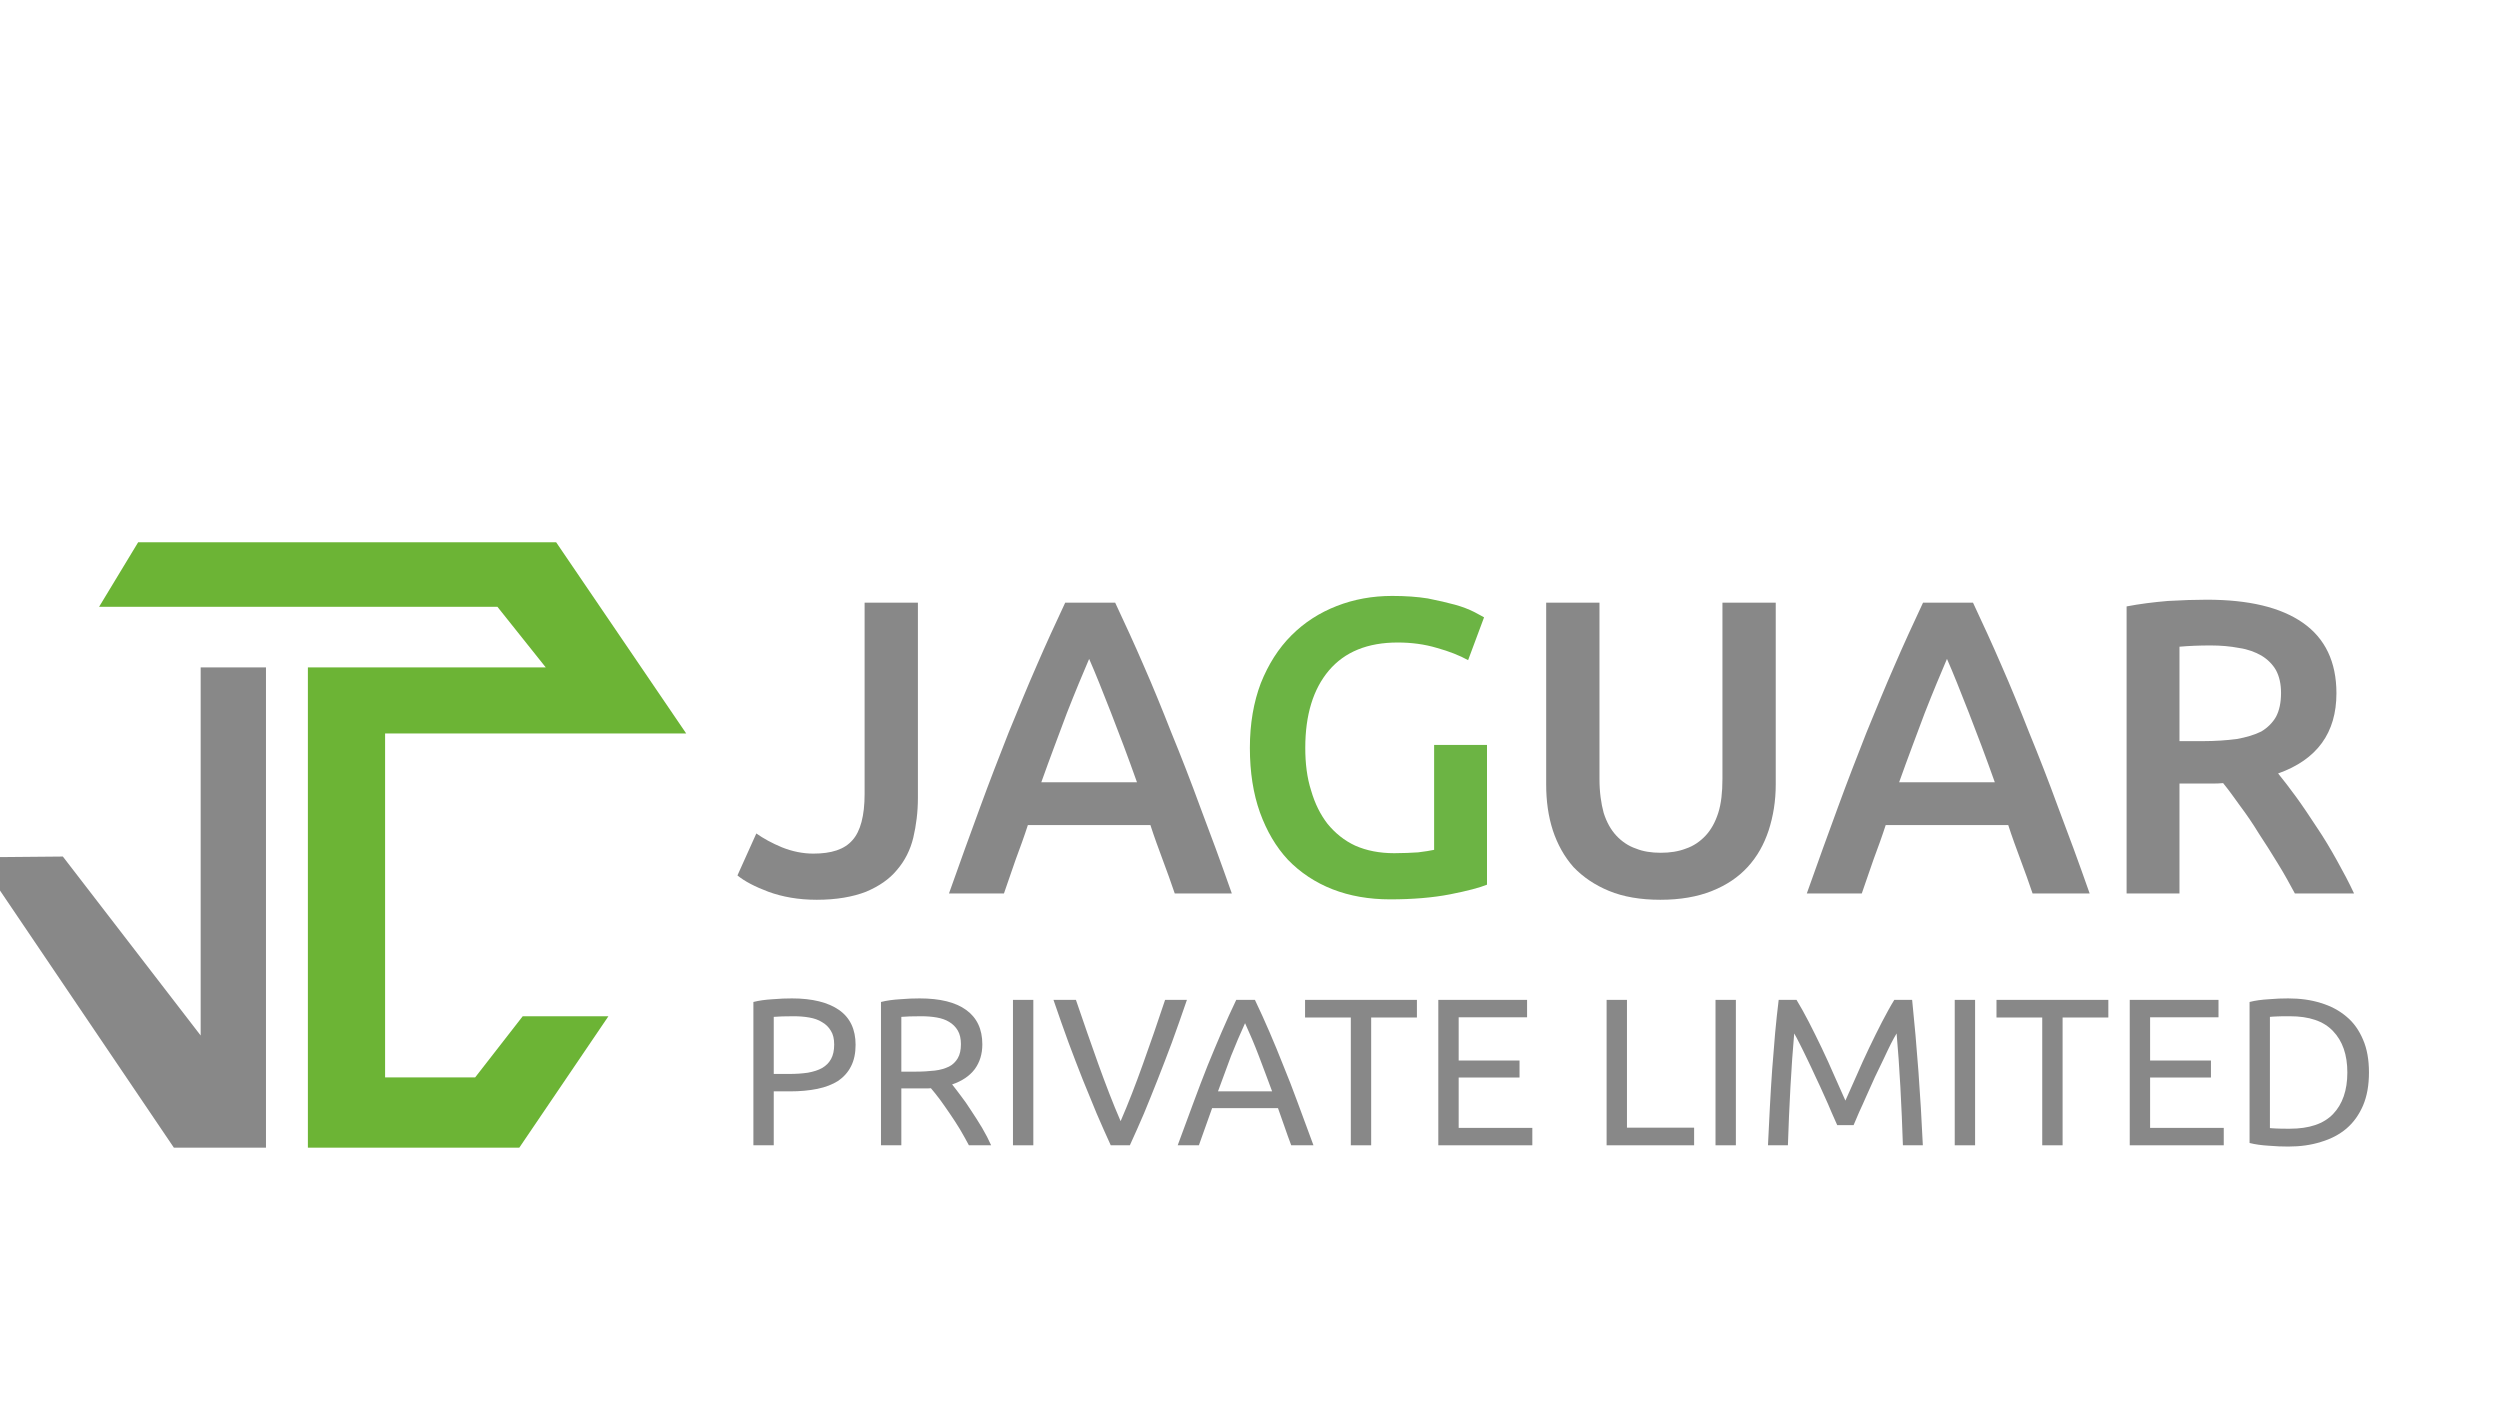
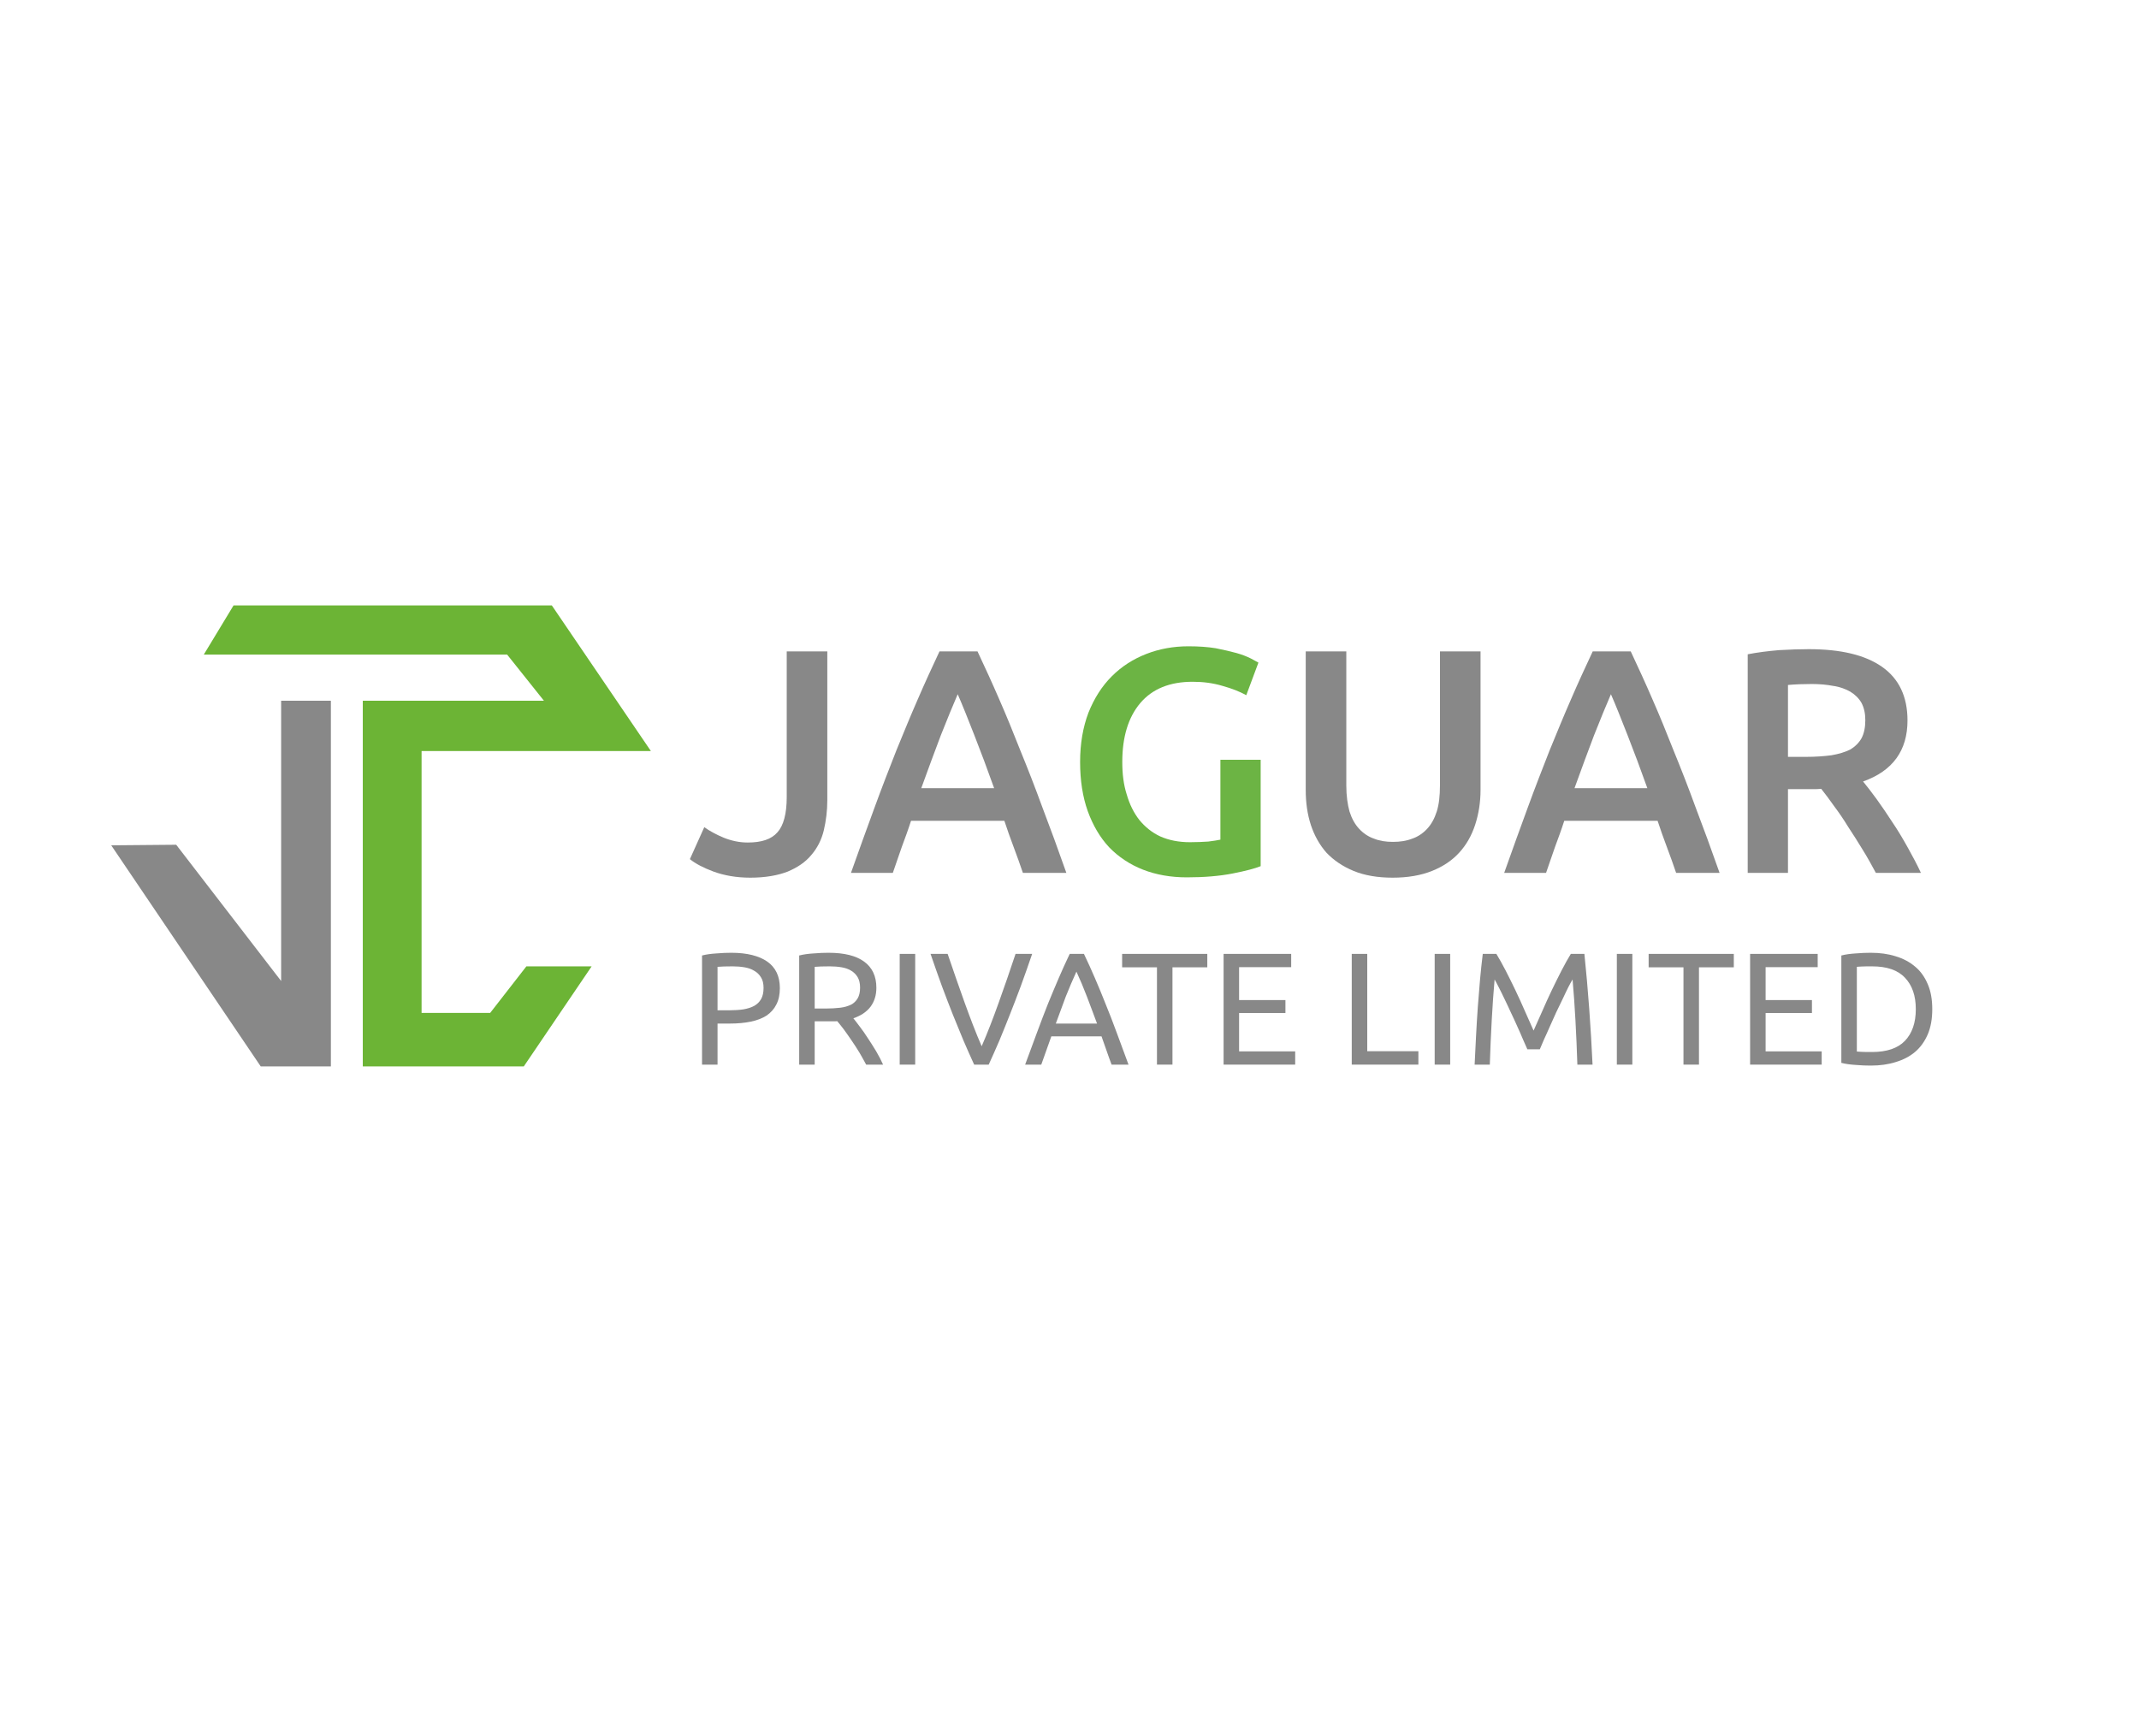
- <svg xmlns="http://www.w3.org/2000/svg" xmlns:xlink="http://www.w3.org/1999/xlink" version="1.1" width="890" height="500" viewBox="60 90 890 500">
+ <svg xmlns="http://www.w3.org/2000/svg" xmlns:xlink="http://www.w3.org/1999/xlink" version="1.1" width="1000" height="811.419" viewBox="0 0 1000 811.419">
  <defs>
    <path id="font_1_45" d="M.435 .228C.435 .194 .431 .163 .424 .133 .417 .104 .404 .078 .385 .056 .367 .034 .342 .017 .311 .004 .28-.008 .241-.015 .194-.015 .15-.015 .112-.008 .079 .004 .047 .016 .022 .029 .005 .043L.05 .143C.067 .131 .087 .12 .111 .11 .136 .1 .161 .095 .186 .095 .229 .095 .26 .105 .279 .127 .298 .148 .308 .185 .308 .237V.693H.435V.228Z" />
    <path id="font_1_36" d="M.543 0C.534 .027 .524 .054 .514 .081 .504 .108 .494 .135 .485 .163H.193C.184 .135 .174 .108 .164 .081 .155 .054 .145 .027 .136 0H.005C.031 .074 .056 .142 .079 .205 .102 .268 .125 .327 .147 .383 .17 .439 .192 .493 .214 .543 .236 .594 .259 .644 .282 .693H.401C.424 .644 .447 .594 .469 .543 .491 .493 .513 .439 .535 .383 .558 .327 .581 .268 .604 .205 .628 .142 .653 .074 .679 0H.543M.339 .559C.324 .524 .306 .481 .286 .43 .267 .379 .246 .324 .225 .265H.453C.432 .324 .411 .38 .391 .431 .371 .482 .354 .525 .339 .559Z" />
    <path id="font_1_42" d="M.407 .598C.336 .598 .281 .576 .243 .531 .206 .487 .187 .426 .187 .347 .187 .31 .191 .276 .201 .245 .21 .214 .223 .188 .24 .166 .258 .144 .28 .126 .306 .114 .333 .102 .364 .096 .399 .096 .421 .096 .44 .097 .456 .098 .472 .1 .485 .102 .494 .104V.354H.62V.021C.603 .014 .573 .006 .532-.002 .491-.01 .443-.014 .389-.014 .339-.014 .293-.006 .252 .01 .211 .026 .175 .05 .146 .08 .117 .111 .095 .149 .079 .193 .063 .238 .055 .289 .055 .347 .055 .405 .064 .456 .081 .501 .099 .546 .123 .584 .154 .615 .185 .646 .221 .669 .262 .685 .303 .701 .347 .709 .394 .709 .426 .709 .454 .707 .479 .703 .504 .698 .526 .693 .544 .688 .562 .683 .577 .677 .589 .671 .6 .665 .608 .661 .613 .658L.575 .556C.555 .567 .53 .577 .501 .585 .471 .594 .44 .598 .407 .598Z" />
    <path id="font_1_56" d="M.35-.015C.303-.015 .262-.008 .228 .006 .194 .02 .166 .039 .143 .063 .121 .088 .105 .117 .094 .15 .083 .184 .078 .22 .078 .26V.693H.205V.273C.205 .241 .209 .214 .215 .192 .222 .17 .232 .152 .245 .138 .258 .124 .274 .113 .292 .107 .309 .1 .329 .097 .351 .097 .373 .097 .393 .1 .411 .107 .429 .113 .445 .124 .458 .138 .471 .152 .481 .17 .488 .192 .495 .214 .498 .241 .498 .273V.693H.625V.26C.625 .22 .619 .184 .608 .15 .597 .117 .581 .088 .558 .063 .536 .039 .508 .02 .473 .006 .438-.008 .397-.015 .35-.015Z" />
    <path id="font_1_53" d="M.274 .7C.374 .7 .45 .682 .503 .645 .556 .608 .583 .552 .583 .477 .583 .383 .537 .319 .444 .286 .457 .27 .471 .252 .487 .23 .503 .208 .519 .184 .536 .158 .553 .133 .569 .106 .584 .079 .599 .052 .613 .026 .625 0H.484C.471 .024 .458 .048 .443 .072 .428 .097 .413 .12 .398 .143 .384 .166 .369 .188 .354 .208 .339 .229 .326 .247 .313 .263 .304 .262 .296 .262 .289 .262 .282 .262 .276 .262 .27 .262H.209V0H.083V.684C.114 .69 .146 .694 .181 .697 .216 .699 .247 .7 .274 .7M.283 .591C.256 .591 .232 .59 .209 .588V.363H.264C.295 .363 .322 .365 .345 .368 .368 .372 .388 .378 .404 .386 .419 .395 .431 .407 .439 .421 .447 .436 .451 .455 .451 .478 .451 .499 .447 .517 .439 .532 .431 .546 .419 .558 .404 .567 .39 .575 .372 .582 .351 .585 .33 .589 .308 .591 .283 .591Z" />
    <path id="font_2_51" d="M.27 .7C.367 .7 .442 .681 .494 .645 .547 .608 .573 .552 .573 .479 .573 .439 .566 .405 .551 .376 .537 .348 .516 .325 .49 .307 .463 .29 .43 .277 .391 .269 .352 .261 .309 .257 .26 .257H.183V0H.086V.683C.113 .69 .144 .694 .177 .696 .211 .699 .242 .7 .27 .7M.278 .615C.237 .615 .205 .614 .183 .612V.34H.256C.289 .34 .319 .342 .346 .346 .373 .351 .395 .358 .413 .368 .432 .379 .446 .393 .456 .411 .466 .429 .471 .452 .471 .48 .471 .507 .466 .529 .455 .546 .445 .563 .431 .577 .413 .587 .396 .598 .375 .605 .352 .609 .329 .613 .304 .615 .278 .615Z" />
    <path id="font_2_53" d="M.425 .29C.436 .277 .449 .259 .465 .238 .482 .216 .499 .192 .516 .165 .533 .139 .551 .112 .568 .083 .585 .054 .599 .027 .611 0H.505C.492 .025 .477 .051 .462 .077 .446 .103 .43 .128 .414 .151 .398 .175 .382 .197 .367 .218 .351 .239 .337 .257 .324 .272 .315 .271 .307 .271 .298 .271 .288 .271 .279 .271 .27 .271H.183V0H.086V.683C.113 .69 .144 .694 .177 .696 .211 .699 .242 .7 .27 .7 .367 .7 .441 .682 .492 .645 .543 .608 .569 .554 .569 .481 .569 .435 .557 .396 .533 .363 .508 .33 .472 .306 .425 .29M.278 .615C.237 .615 .205 .614 .183 .612V.351H.252C.285 .351 .315 .353 .342 .356 .369 .359 .391 .366 .41 .375 .428 .384 .442 .398 .452 .415 .462 .432 .467 .454 .467 .482 .467 .508 .462 .53 .452 .547 .442 .564 .428 .578 .411 .588 .395 .598 .375 .605 .352 .609 .329 .613 .304 .615 .278 .615Z" />
    <path id="font_2_44" d="M.086 .693H.183V0H.086V.693Z" />
    <path id="font_2_57" d="M.646 .693C.621 .62 .597 .552 .574 .489 .551 .427 .528 .368 .506 .312 .484 .256 .462 .202 .441 .151 .419 .1 .397 .05 .374 0H.283C.26 .05 .238 .1 .216 .151 .195 .202 .173 .256 .15 .312 .128 .368 .105 .427 .082 .489 .059 .552 .035 .62 .01 .693H.117C.153 .588 .188 .486 .223 .389 .258 .292 .293 .2 .33 .115 .367 .2 .402 .291 .437 .389 .472 .486 .507 .588 .542 .693H.646Z" />
    <path id="font_2_36" d="M.549 0C.538 .03 .527 .059 .517 .089 .507 .118 .497 .147 .486 .177H.172L.109 0H.008C.035 .073 .06 .141 .083 .203 .106 .266 .129 .325 .151 .381 .174 .437 .196 .49 .218 .541 .24 .592 .263 .643 .287 .693H.376C.4 .643 .423 .592 .445 .541 .467 .49 .489 .437 .511 .381 .534 .325 .557 .266 .58 .203 .603 .141 .628 .073 .655 0H.549M.458 .257C.437 .315 .415 .371 .395 .425 .374 .48 .352 .532 .329 .582 .306 .532 .284 .48 .262 .425 .242 .371 .221 .315 .2 .257H.458Z" />
    <path id="font_2_55" d="M.549 .693V.609H.331V0H.234V.609H.016V.693H.549Z" />
    <path id="font_2_40" d="M.086 0V.693H.509V.61H.183V.404H.473V.323H.183V.083H.534V0H.086Z" />
    <path id="font_2_3" d="" />
    <path id="font_2_47" d="M.503 .084V0H.086V.693H.183V.084H.503Z" />
    <path id="font_2_48" d="M.397 .096C.39 .112 .381 .132 .37 .157 .36 .182 .348 .208 .335 .237 .322 .266 .309 .295 .294 .326 .28 .356 .267 .385 .254 .411 .241 .438 .229 .463 .218 .484 .207 .505 .199 .522 .192 .533 .185 .454 .179 .369 .174 .277 .169 .186 .165 .093 .162 0H.067C.07 .06 .073 .12 .076 .181 .079 .242 .083 .302 .087 .361 .092 .42 .096 .478 .101 .534 .106 .59 .112 .643 .118 .693H.203C.221 .664 .24 .629 .261 .589 .282 .549 .302 .507 .323 .464 .344 .42 .364 .376 .383 .332 .402 .289 .42 .249 .436 .213 .452 .249 .47 .289 .489 .332 .508 .376 .528 .42 .549 .464 .57 .507 .59 .549 .611 .589 .632 .629 .651 .664 .669 .693H.754C.777 .47 .794 .239 .805 0H.71C.707 .093 .703 .186 .698 .277 .693 .369 .687 .454 .68 .533 .673 .522 .664 .505 .653 .484 .642 .463 .631 .438 .618 .411 .605 .385 .592 .356 .577 .326 .563 .295 .55 .266 .537 .237 .524 .208 .513 .182 .501 .157 .49 .132 .482 .112 .475 .096H.397Z" />
    <path id="font_2_39" d="M.655 .347C.655 .287 .646 .235 .627 .19 .608 .146 .582 .109 .548 .08 .514 .051 .473 .03 .426 .016 .379 .001 .327-.006 .27-.006 .242-.006 .211-.005 .177-.002 .144-0 .113 .004 .086 .011V.683C.113 .69 .144 .694 .177 .696 .211 .699 .242 .7 .27 .7 .327 .7 .379 .693 .426 .678 .473 .664 .514 .642 .548 .613 .582 .585 .608 .548 .627 .503 .646 .459 .655 .407 .655 .347M.278 .079C.37 .079 .439 .102 .484 .149 .529 .196 .552 .262 .552 .347 .552 .432 .529 .497 .484 .544 .439 .592 .37 .615 .278 .615 .251 .615 .229 .615 .214 .614 .199 .613 .189 .613 .183 .612V.082C.189 .081 .199 .081 .214 .08 .229 .079 .251 .079 .278 .079Z" />
  </defs>
  <g>
    <g>
      <path transform="matrix(1,0,0,-1,95.2796,306.0189)" d="M0 0 13.911 22.984H162.701L209.005-45.094H101.814V-167.54H133.871L150.807-145.766H181.317L149.597-192.54H74.328V-21.573H159.005L141.801 0Z" fill="#6cb435" />
      <path transform="matrix(1,0,0,-1,131.4358,327.5916)" d="M0 0V-131.048L-49.06-67.338-79.436-67.607-9.543-170.967H23.252V0Z" fill="#888888" />
      <use data-text="J" xlink:href="#font_1_45" transform="matrix(149.4069,0,0,-149.4069,321.7842,408.0801)" fill="#888888" />
      <use data-text="A" xlink:href="#font_1_36" transform="matrix(149.4069,0,0,-149.4069,397.0853,408.0801)" fill="#888888" />
      <use data-text="G" xlink:href="#font_1_42" transform="matrix(149.4069,0,0,-149.4069,496.7397,408.0801)" fill="#6cb444" />
      <use data-text="U" xlink:href="#font_1_56" transform="matrix(149.4069,0,0,-149.4069,598.7846,408.0801)" fill="#888888" />
      <use data-text="A" xlink:href="#font_1_36" transform="matrix(149.4069,0,0,-149.4069,702.473,408.0801)" fill="#888888" />
      <use data-text="R" xlink:href="#font_1_53" transform="matrix(149.4069,0,0,-149.4069,804.6674,408.0801)" fill="#888888" />
      <use data-text="P" xlink:href="#font_2_51" transform="matrix(74.7034,0,0,-74.7034,321.7842,497.7247)" fill="#888888" />
      <use data-text="R" xlink:href="#font_2_53" transform="matrix(74.7034,0,0,-74.7034,367.2039,497.7247)" fill="#888888" />
      <use data-text="I" xlink:href="#font_2_44" transform="matrix(74.7034,0,0,-74.7034,414.1923,497.7247)" fill="#888888" />
      <use data-text="V" xlink:href="#font_2_57" transform="matrix(74.7034,0,0,-74.7034,434.2876,497.7247)" fill="#888888" />
      <use data-text="A" xlink:href="#font_2_36" transform="matrix(74.7034,0,0,-74.7034,478.6614,497.7247)" fill="#888888" />
      <use data-text="T" xlink:href="#font_2_55" transform="matrix(74.7034,0,0,-74.7034,523.4087,497.7247)" fill="#888888" />
      <use data-text="E" xlink:href="#font_2_40" transform="matrix(74.7034,0,0,-74.7034,565.6161,497.7247)" fill="#888888" />
      <use data-text=" " xlink:href="#font_2_3" transform="matrix(74.7034,0,0,-74.7034,608.2717,497.7247)" fill="#888888" />
      <use data-text="L" xlink:href="#font_2_47" transform="matrix(74.7034,0,0,-74.7034,625.5282,497.7247)" fill="#888888" />
      <use data-text="I" xlink:href="#font_2_44" transform="matrix(74.7034,0,0,-74.7034,664.2993,497.7247)" fill="#888888" />
      <use data-text="M" xlink:href="#font_2_48" transform="matrix(74.7034,0,0,-74.7034,684.3945,497.7247)" fill="#888888" />
      <use data-text="I" xlink:href="#font_2_44" transform="matrix(74.7034,0,0,-74.7034,749.4611,497.7247)" fill="#888888" />
      <use data-text="T" xlink:href="#font_2_55" transform="matrix(74.7034,0,0,-74.7034,769.5564,497.7247)" fill="#888888" />
      <use data-text="E" xlink:href="#font_2_40" transform="matrix(74.7034,0,0,-74.7034,811.7638,497.7247)" fill="#888888" />
      <use data-text="D" xlink:href="#font_2_39" transform="matrix(74.7034,0,0,-74.7034,854.4194,497.7247)" fill="#888888" />
    </g>
  </g>
</svg>
